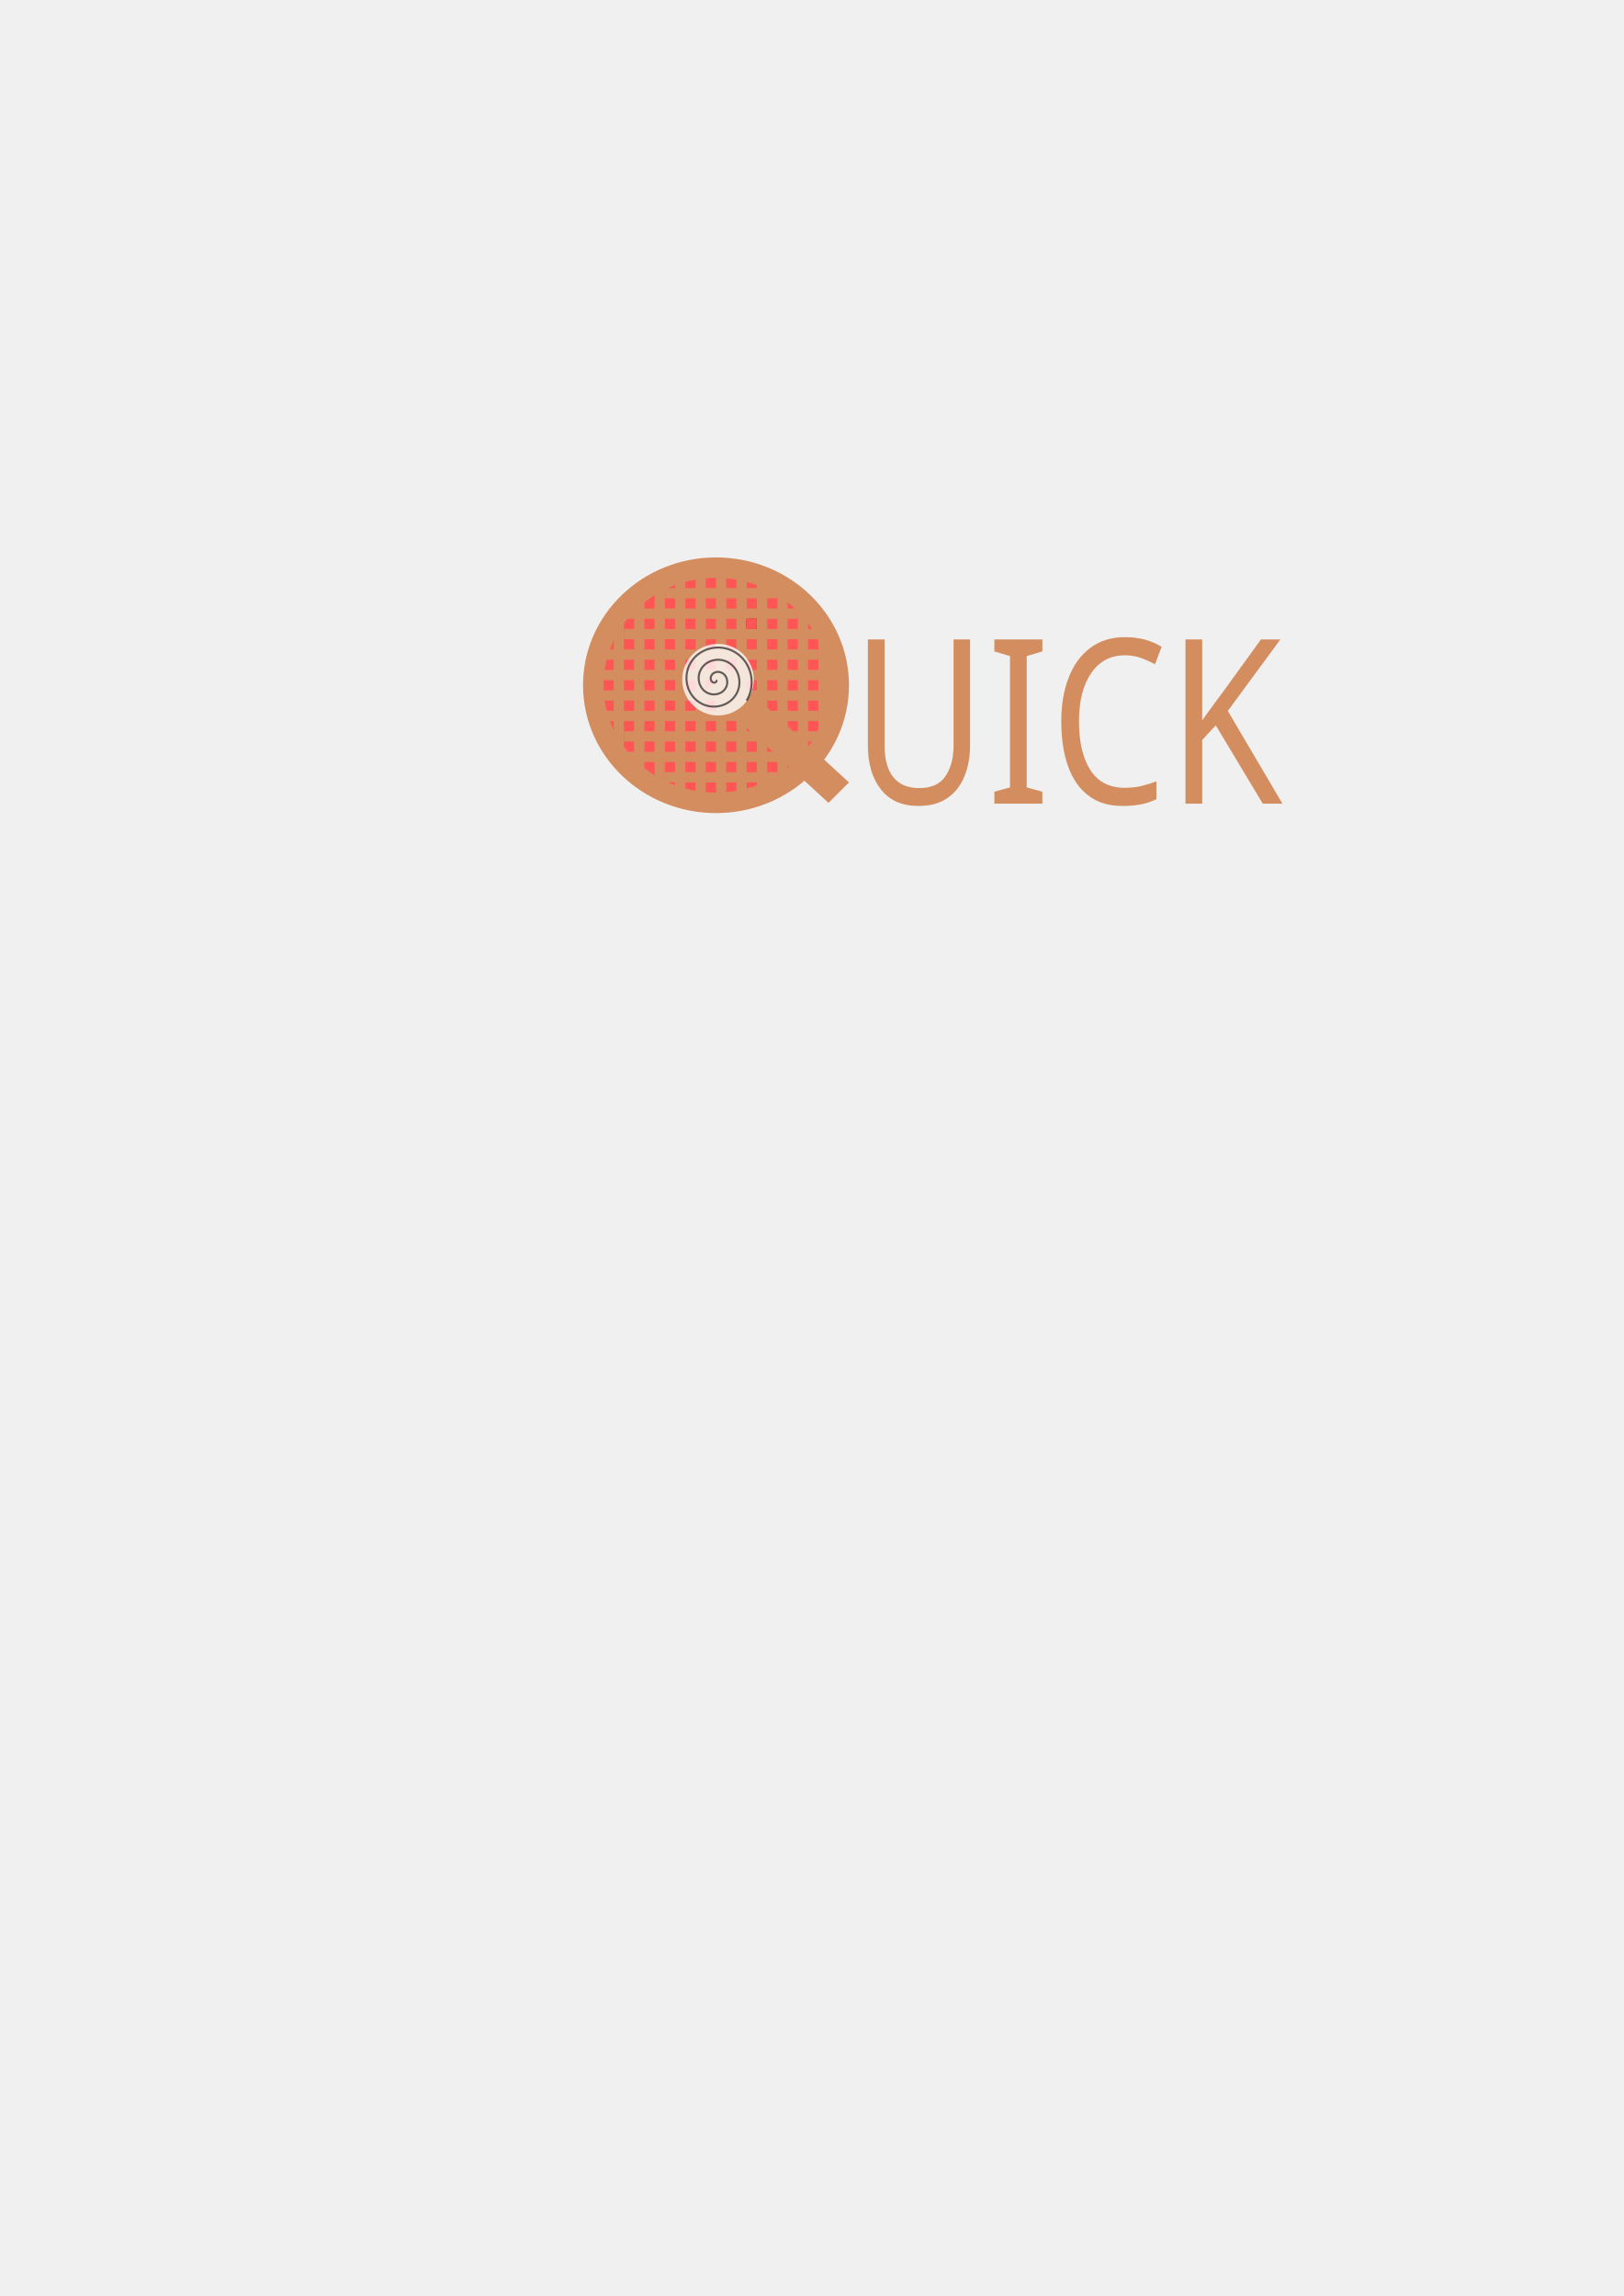
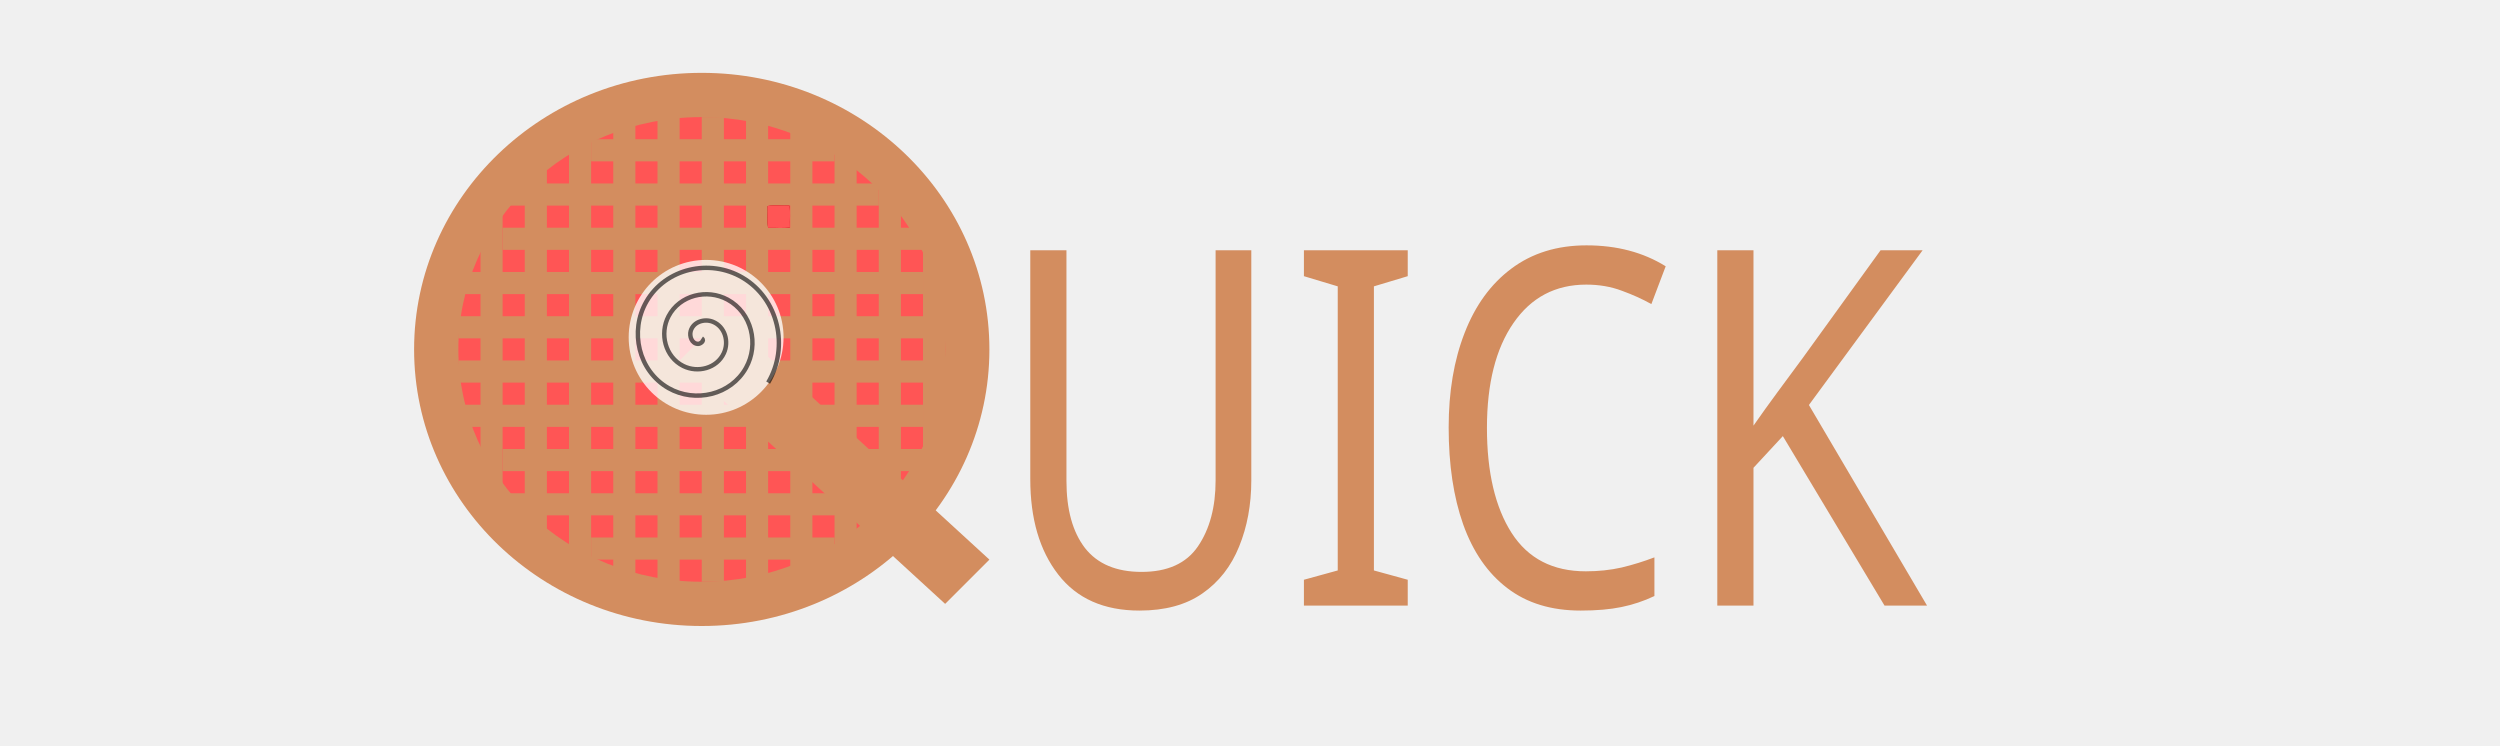
- <svg xmlns="http://www.w3.org/2000/svg" width="210mm" height="297mm" viewBox="0 0 210 297" version="1.1" id="svg8">
+ <svg xmlns="http://www.w3.org/2000/svg" width="149.47mm" height="44.567mm" viewBox="0 0 149.47 44.567" version="1.1" id="svg8">
  <defs id="defs2" />
-   <g id="layer1" />
-   <g id="layer2">
+   <g id="layer1" transform="translate(-50.64758,-67.74957)" />
+   <g id="layer2" transform="translate(-50.64758,-67.74957)">
    <ellipse style="fill:#d38d5f;fill-opacity:1;stroke-width:0.265" id="path24" ry="16.536" rx="17.198" cy="88.641" cx="92.604" />
    <path style="fill:#ff5555;fill-opacity:1;stroke-width:0.265" id="path34" d="M 107.156,88.641 A 14.552,13.891 0 0 1 92.62,102.531 14.552,13.891 0 0 1 78.052,88.671 14.552,13.891 0 0 1 92.556,74.75 14.552,13.891 0 0 1 107.156,88.579" />
-     <path style="fill:#d38d5f;stroke:none;stroke-width:0.265px;stroke-linecap:butt;stroke-linejoin:miter;stroke-opacity:1;fill-opacity:1" d="m 84.667,76.073 v 25.135 h 1.323 V 76.073 Z" id="path38" />
-     <path style="fill:#d38d5f;stroke:none;stroke-width:0.265px;stroke-linecap:butt;stroke-linejoin:miter;stroke-opacity:1;fill-opacity:1" d="m 87.312,74.75 v 27.781 h 1.323 V 74.75 Z" id="path4549" />
-     <path style="fill:#d38d5f;stroke:none;stroke-width:0.265px;stroke-linecap:butt;stroke-linejoin:miter;stroke-opacity:1;fill-opacity:1" d="m 89.958,74.75 v 27.781 h 1.323 V 74.75 Z" id="path4551" />
-     <path style="fill:#d38d5f;stroke:none;stroke-width:0.265px;stroke-linecap:butt;stroke-linejoin:miter;stroke-opacity:1;fill-opacity:1" d="m 92.604,74.75 v 27.781 h 1.323 V 74.75 Z" id="path4553" />
-     <path style="fill:#d38d5f;stroke:none;stroke-width:0.265px;stroke-linecap:butt;stroke-linejoin:miter;stroke-opacity:1;fill-opacity:1" d="m 95.25,74.75 v 27.781 h 1.323 V 74.75 Z" id="path4555" />
-     <path style="fill:#d38d5f;stroke:none;stroke-width:0.265px;stroke-linecap:butt;stroke-linejoin:miter;stroke-opacity:1;fill-opacity:1" d="m 97.896,74.75 h 1.323 v 27.781 h -1.323 z" id="path4557" />
-     <path style="fill:#d38d5f;stroke:none;stroke-width:0.265px;stroke-linecap:butt;stroke-linejoin:miter;stroke-opacity:1;fill-opacity:1" d="m 100.542,76.073 h 1.323 v 25.135 h -1.323 z" id="path4561" />
-     <path style="fill:#d38d5f;stroke:none;stroke-width:0.265px;stroke-linecap:butt;stroke-linejoin:miter;stroke-opacity:1;fill-opacity:1" d="m 103.188,78.719 h 1.323 V 98.562 h -1.323 z" id="path4563" />
-     <path style="fill:#d38d5f;stroke:none;stroke-width:0.265px;stroke-linecap:butt;stroke-linejoin:miter;stroke-opacity:1;fill-opacity:1" d="m 105.833,82.688 h 1.323 v 11.906 h -1.323 z" id="path4565" />
-     <path style="fill:#d38d5f;stroke:none;stroke-width:0.265px;stroke-linecap:butt;stroke-linejoin:miter;stroke-opacity:1;fill-opacity:1" d="m 82.021,77.396 h 1.323 v 22.49 h -1.323 z" id="path4567" />
-     <path style="fill:#d38d5f;stroke:none;stroke-width:0.265px;stroke-linecap:butt;stroke-linejoin:miter;stroke-opacity:1;fill-opacity:1" d="m 79.375,80.042 h 1.323 v 17.198 h -1.323 z" id="path4569" />
-     <path style="fill:#d38d5f;stroke:none;stroke-width:0.265px;stroke-linecap:butt;stroke-linejoin:miter;stroke-opacity:1;fill-opacity:1" d="m 85.99,76.073 v 1.323 h 14.552 v -1.323 z" id="path4571" />
-     <path style="fill:#d38d5f;stroke:none;stroke-width:0.265px;stroke-linecap:butt;stroke-linejoin:miter;stroke-opacity:1;fill-opacity:1" d="M 80.698,80.042 V 78.719 H 103.188 v 1.323 z" id="path4573" />
-     <path style="fill:#d38d5f;stroke:none;stroke-width:0.265px;stroke-linecap:butt;stroke-linejoin:miter;stroke-opacity:1;fill-opacity:1" d="M 80.698,81.365 V 82.688 h 25.135 v -1.323 z" id="path4575" />
-     <path style="fill:#d38d5f;stroke:none;stroke-width:0.265px;stroke-linecap:butt;stroke-linejoin:miter;stroke-opacity:1;fill-opacity:1" d="m 105.833,84.01 v 1.323 H 78.052 v -1.323 z" id="path4577" />
-     <path style="fill:#d38d5f;stroke:none;stroke-width:0.265px;stroke-linecap:butt;stroke-linejoin:miter;stroke-opacity:1;fill-opacity:1" d="m 78.052,86.656 v 1.323 H 107.156 V 86.656 Z" id="path4579" />
-     <path style="fill:#d38d5f;stroke:none;stroke-width:0.265px;stroke-linecap:butt;stroke-linejoin:miter;stroke-opacity:1;fill-opacity:1" d="M 78.052,89.302 V 90.625 h 29.104 v -1.323 z" id="path4581" />
-     <path style="fill:#d38d5f;stroke:none;stroke-width:0.265px;stroke-linecap:butt;stroke-linejoin:miter;stroke-opacity:1;fill-opacity:1" d="m 78.052,91.948 v 1.323 h 27.781 v -1.323 z" id="path4583" />
-     <path style="fill:#d38d5f;stroke:none;stroke-width:0.265px;stroke-linecap:butt;stroke-linejoin:miter;stroke-opacity:1;fill-opacity:1" d="m 80.698,94.594 v 1.323 H 105.833 V 94.594 Z" id="path4585" />
-     <path style="fill:#d38d5f;stroke:none;stroke-width:0.265px;stroke-linecap:butt;stroke-linejoin:miter;stroke-opacity:1;fill-opacity:1" d="M 80.698,97.24 V 98.562 h 23.813 v -1.323 z" id="path4587" />
-     <path style="fill:#d38d5f;stroke:none;stroke-width:0.265px;stroke-linecap:butt;stroke-linejoin:miter;stroke-opacity:1;fill-opacity:1" d="m 85.99,99.885 v 1.323 h 14.552 v -1.323 z" id="path4589" />
+     <path style="fill:#d38d5f;fill-opacity:1;stroke:none;stroke-width:0.265px;stroke-linecap:butt;stroke-linejoin:miter;stroke-opacity:1" d="m 84.667,76.073 v 25.135 h 1.323 V 76.073 Z" id="path38" />
+     <path style="fill:#d38d5f;fill-opacity:1;stroke:none;stroke-width:0.265px;stroke-linecap:butt;stroke-linejoin:miter;stroke-opacity:1" d="m 87.312,74.75 v 27.781 h 1.323 V 74.75 Z" id="path4549" />
+     <path style="fill:#d38d5f;fill-opacity:1;stroke:none;stroke-width:0.265px;stroke-linecap:butt;stroke-linejoin:miter;stroke-opacity:1" d="m 89.958,74.75 v 27.781 h 1.323 V 74.75 Z" id="path4551" />
+     <path style="fill:#d38d5f;fill-opacity:1;stroke:none;stroke-width:0.265px;stroke-linecap:butt;stroke-linejoin:miter;stroke-opacity:1" d="m 92.604,74.75 v 27.781 h 1.323 V 74.75 Z" id="path4553" />
+     <path style="fill:#d38d5f;fill-opacity:1;stroke:none;stroke-width:0.265px;stroke-linecap:butt;stroke-linejoin:miter;stroke-opacity:1" d="m 95.25,74.75 v 27.781 h 1.323 V 74.75 Z" id="path4555" />
+     <path style="fill:#d38d5f;fill-opacity:1;stroke:none;stroke-width:0.265px;stroke-linecap:butt;stroke-linejoin:miter;stroke-opacity:1" d="m 97.896,74.75 h 1.323 v 27.781 h -1.323 z" id="path4557" />
+     <path style="fill:#d38d5f;fill-opacity:1;stroke:none;stroke-width:0.265px;stroke-linecap:butt;stroke-linejoin:miter;stroke-opacity:1" d="m 100.542,76.073 h 1.323 v 25.135 h -1.323 z" id="path4561" />
+     <path style="fill:#d38d5f;fill-opacity:1;stroke:none;stroke-width:0.265px;stroke-linecap:butt;stroke-linejoin:miter;stroke-opacity:1" d="m 103.188,78.719 h 1.323 V 98.562 h -1.323 z" id="path4563" />
+     <path style="fill:#d38d5f;fill-opacity:1;stroke:none;stroke-width:0.265px;stroke-linecap:butt;stroke-linejoin:miter;stroke-opacity:1" d="m 105.833,82.688 h 1.323 v 11.906 h -1.323 z" id="path4565" />
+     <path style="fill:#d38d5f;fill-opacity:1;stroke:none;stroke-width:0.265px;stroke-linecap:butt;stroke-linejoin:miter;stroke-opacity:1" d="m 82.021,77.396 h 1.323 v 22.49 h -1.323 z" id="path4567" />
+     <path style="fill:#d38d5f;fill-opacity:1;stroke:none;stroke-width:0.265px;stroke-linecap:butt;stroke-linejoin:miter;stroke-opacity:1" d="m 79.375,80.042 h 1.323 v 17.198 h -1.323 z" id="path4569" />
+     <path style="fill:#d38d5f;fill-opacity:1;stroke:none;stroke-width:0.265px;stroke-linecap:butt;stroke-linejoin:miter;stroke-opacity:1" d="m 85.99,76.073 v 1.323 h 14.552 v -1.323 z" id="path4571" />
+     <path style="fill:#d38d5f;fill-opacity:1;stroke:none;stroke-width:0.265px;stroke-linecap:butt;stroke-linejoin:miter;stroke-opacity:1" d="M 80.698,80.042 V 78.719 H 103.188 v 1.323 z" id="path4573" />
+     <path style="fill:#d38d5f;fill-opacity:1;stroke:none;stroke-width:0.265px;stroke-linecap:butt;stroke-linejoin:miter;stroke-opacity:1" d="M 80.698,81.365 V 82.688 h 25.135 v -1.323 z" id="path4575" />
+     <path style="fill:#d38d5f;fill-opacity:1;stroke:none;stroke-width:0.265px;stroke-linecap:butt;stroke-linejoin:miter;stroke-opacity:1" d="m 105.833,84.01 v 1.323 H 78.052 v -1.323 z" id="path4577" />
+     <path style="fill:#d38d5f;fill-opacity:1;stroke:none;stroke-width:0.265px;stroke-linecap:butt;stroke-linejoin:miter;stroke-opacity:1" d="m 78.052,86.656 v 1.323 H 107.156 V 86.656 Z" id="path4579" />
+     <path style="fill:#d38d5f;fill-opacity:1;stroke:none;stroke-width:0.265px;stroke-linecap:butt;stroke-linejoin:miter;stroke-opacity:1" d="M 78.052,89.302 V 90.625 h 29.104 v -1.323 z" id="path4581" />
+     <path style="fill:#d38d5f;fill-opacity:1;stroke:none;stroke-width:0.265px;stroke-linecap:butt;stroke-linejoin:miter;stroke-opacity:1" d="m 78.052,91.948 v 1.323 h 27.781 v -1.323 z" id="path4583" />
+     <path style="fill:#d38d5f;fill-opacity:1;stroke:none;stroke-width:0.265px;stroke-linecap:butt;stroke-linejoin:miter;stroke-opacity:1" d="m 80.698,94.594 v 1.323 H 105.833 V 94.594 Z" id="path4585" />
+     <path style="fill:#d38d5f;fill-opacity:1;stroke:none;stroke-width:0.265px;stroke-linecap:butt;stroke-linejoin:miter;stroke-opacity:1" d="M 80.698,97.24 V 98.562 h 23.813 v -1.323 z" id="path4587" />
+     <path style="fill:#d38d5f;fill-opacity:1;stroke:none;stroke-width:0.265px;stroke-linecap:butt;stroke-linejoin:miter;stroke-opacity:1" d="m 85.99,99.885 v 1.323 h 14.552 v -1.323 z" id="path4589" />
    <path style="fill:#ad0000;fill-opacity:1;stroke:none;stroke-width:0.253;stroke-opacity:1" d="m 364.868,302.634 c 0.095,1.622 -0.184,3.4 0.132,4.93 1.622,-0.095 3.4,0.184 4.93,-0.132 -0.095,-1.622 0.184,-3.4 -0.132,-4.93 -1.617,0.095 -3.407,-0.183 -4.93,0.132 z" id="path4612" transform="scale(0.2645833)" />
  </g>
-   <g id="layer3">
-     <path style="fill:#d38d5f;stroke:none;stroke-width:0.265px;stroke-linecap:butt;stroke-linejoin:miter;stroke-opacity:1;fill-opacity:1" d="m 91.281,89.302 2.646,-2.646 15.875,14.552 -2.646,2.646 z" id="path4592" />
+   <g id="layer3" transform="translate(-50.64758,-67.74957)">
+     <path style="fill:#d38d5f;fill-opacity:1;stroke:none;stroke-width:0.265px;stroke-linecap:butt;stroke-linejoin:miter;stroke-opacity:1" d="m 91.281,89.302 2.646,-2.646 15.875,14.552 -2.646,2.646 z" id="path4592" />
    <path style="fill:#ff5555;fill-opacity:1;stroke:none;stroke-width:0.253;stroke-opacity:1" d="m 364.868,302.634 c 0.095,1.622 -0.184,3.4 0.132,4.93 1.622,-0.095 3.4,0.184 4.93,-0.132 -0.095,-1.622 0.184,-3.4 -0.132,-4.93 -1.617,0.095 -3.407,-0.183 -4.93,0.132 z" id="path4596" transform="scale(0.2645833)" />
    <circle style="opacity:0.777;fill:#ffffff;fill-opacity:1;stroke:none;stroke-width:0.265;stroke-opacity:1" id="path4626" cx="92.865" cy="87.919" r="4.63" />
-     <path style="fill:none;fill-rule:evenodd;stroke:#000000;stroke-width:0.265;opacity:0.601" id="path4628" d="m 92.604,87.979 c 0.199,0.133 -0.081,0.334 -0.22,0.331 -0.379,-0.008 -0.53,-0.461 -0.441,-0.772 0.16,-0.556 0.824,-0.75 1.323,-0.551 0.732,0.291 0.975,1.191 0.661,1.874 -0.418,0.91 -1.56,1.202 -2.425,0.772 -1.088,-0.541 -1.43,-1.93 -0.882,-2.977 0.664,-1.268 2.3,-1.659 3.528,-0.992 1.447,0.785 1.888,2.67 1.102,4.079 -0.907,1.626 -3.041,2.117 -4.63,1.213 -1.806,-1.028 -2.347,-3.411 -1.323,-5.181 1.149,-1.986 3.782,-2.577 5.733,-1.433 2.166,1.269 2.806,4.153 1.543,6.284" />
+     <path style="opacity:0.601;fill:none;fill-rule:evenodd;stroke:#000000;stroke-width:0.265" id="path4628" d="m 92.604,87.979 c 0.199,0.133 -0.081,0.334 -0.22,0.331 -0.379,-0.008 -0.53,-0.461 -0.441,-0.772 0.16,-0.556 0.824,-0.75 1.323,-0.551 0.732,0.291 0.975,1.191 0.661,1.874 -0.418,0.91 -1.56,1.202 -2.425,0.772 -1.088,-0.541 -1.43,-1.93 -0.882,-2.977 0.664,-1.268 2.3,-1.659 3.528,-0.992 1.447,0.785 1.888,2.67 1.102,4.079 -0.907,1.626 -3.041,2.117 -4.63,1.213 -1.806,-1.028 -2.347,-3.411 -1.323,-5.181 1.149,-1.986 3.782,-2.577 5.733,-1.433 2.166,1.269 2.806,4.153 1.543,6.284" />
    <flowRoot xml:space="preserve" id="flowRoot4649" style="font-style:normal;font-weight:normal;font-size:40px;line-height:1.25;font-family:sans-serif;letter-spacing:0px;word-spacing:0px;fill:#000000;fill-opacity:1;stroke:none" transform="scale(0.2645833)">
      <flowRegion id="flowRegion4651">
        <rect id="rect4653" width="243.952" height="78.287" x="418.456" y="313.135" />
      </flowRegion>
-       <flowPara id="flowPara4655" style="-inkscape-font-specification:'Cantarell, Bold';font-family:Cantarell;font-weight:bold;font-style:normal;font-stretch:normal;font-variant:normal;font-size:74.667px;text-anchor:start;text-align:start;writing-mode:lr;font-variant-ligatures:normal;font-variant-caps:normal;font-variant-numeric:normal;font-feature-settings:normal">UICK</flowPara>
+       <flowPara id="flowPara4655" style="font-style:normal;font-variant:normal;font-weight:bold;font-stretch:normal;font-size:74.667px;font-family:Cantarell;-inkscape-font-specification:'Cantarell, Bold';font-variant-ligatures:normal;font-variant-caps:normal;font-variant-numeric:normal;font-feature-settings:normal;text-align:start;writing-mode:lr-tb;text-anchor:start">UICK</flowPara>
    </flowRoot>
    <text xml:space="preserve" style="font-style:normal;font-weight:normal;font-size:26.741px;line-height:1.25;font-family:sans-serif;letter-spacing:0px;word-spacing:0px;fill:#d38d5f;fill-opacity:1;stroke:none;stroke-width:0.669" x="122.483" y="93.435" id="text4659" transform="scale(0.8987544,1.112651)">
      <tspan id="tspan4657" x="122.483" y="93.435" style="fill:#d38d5f;fill-opacity:1;stroke-width:0.669">UICK</tspan>
    </text>
  </g>
</svg>
